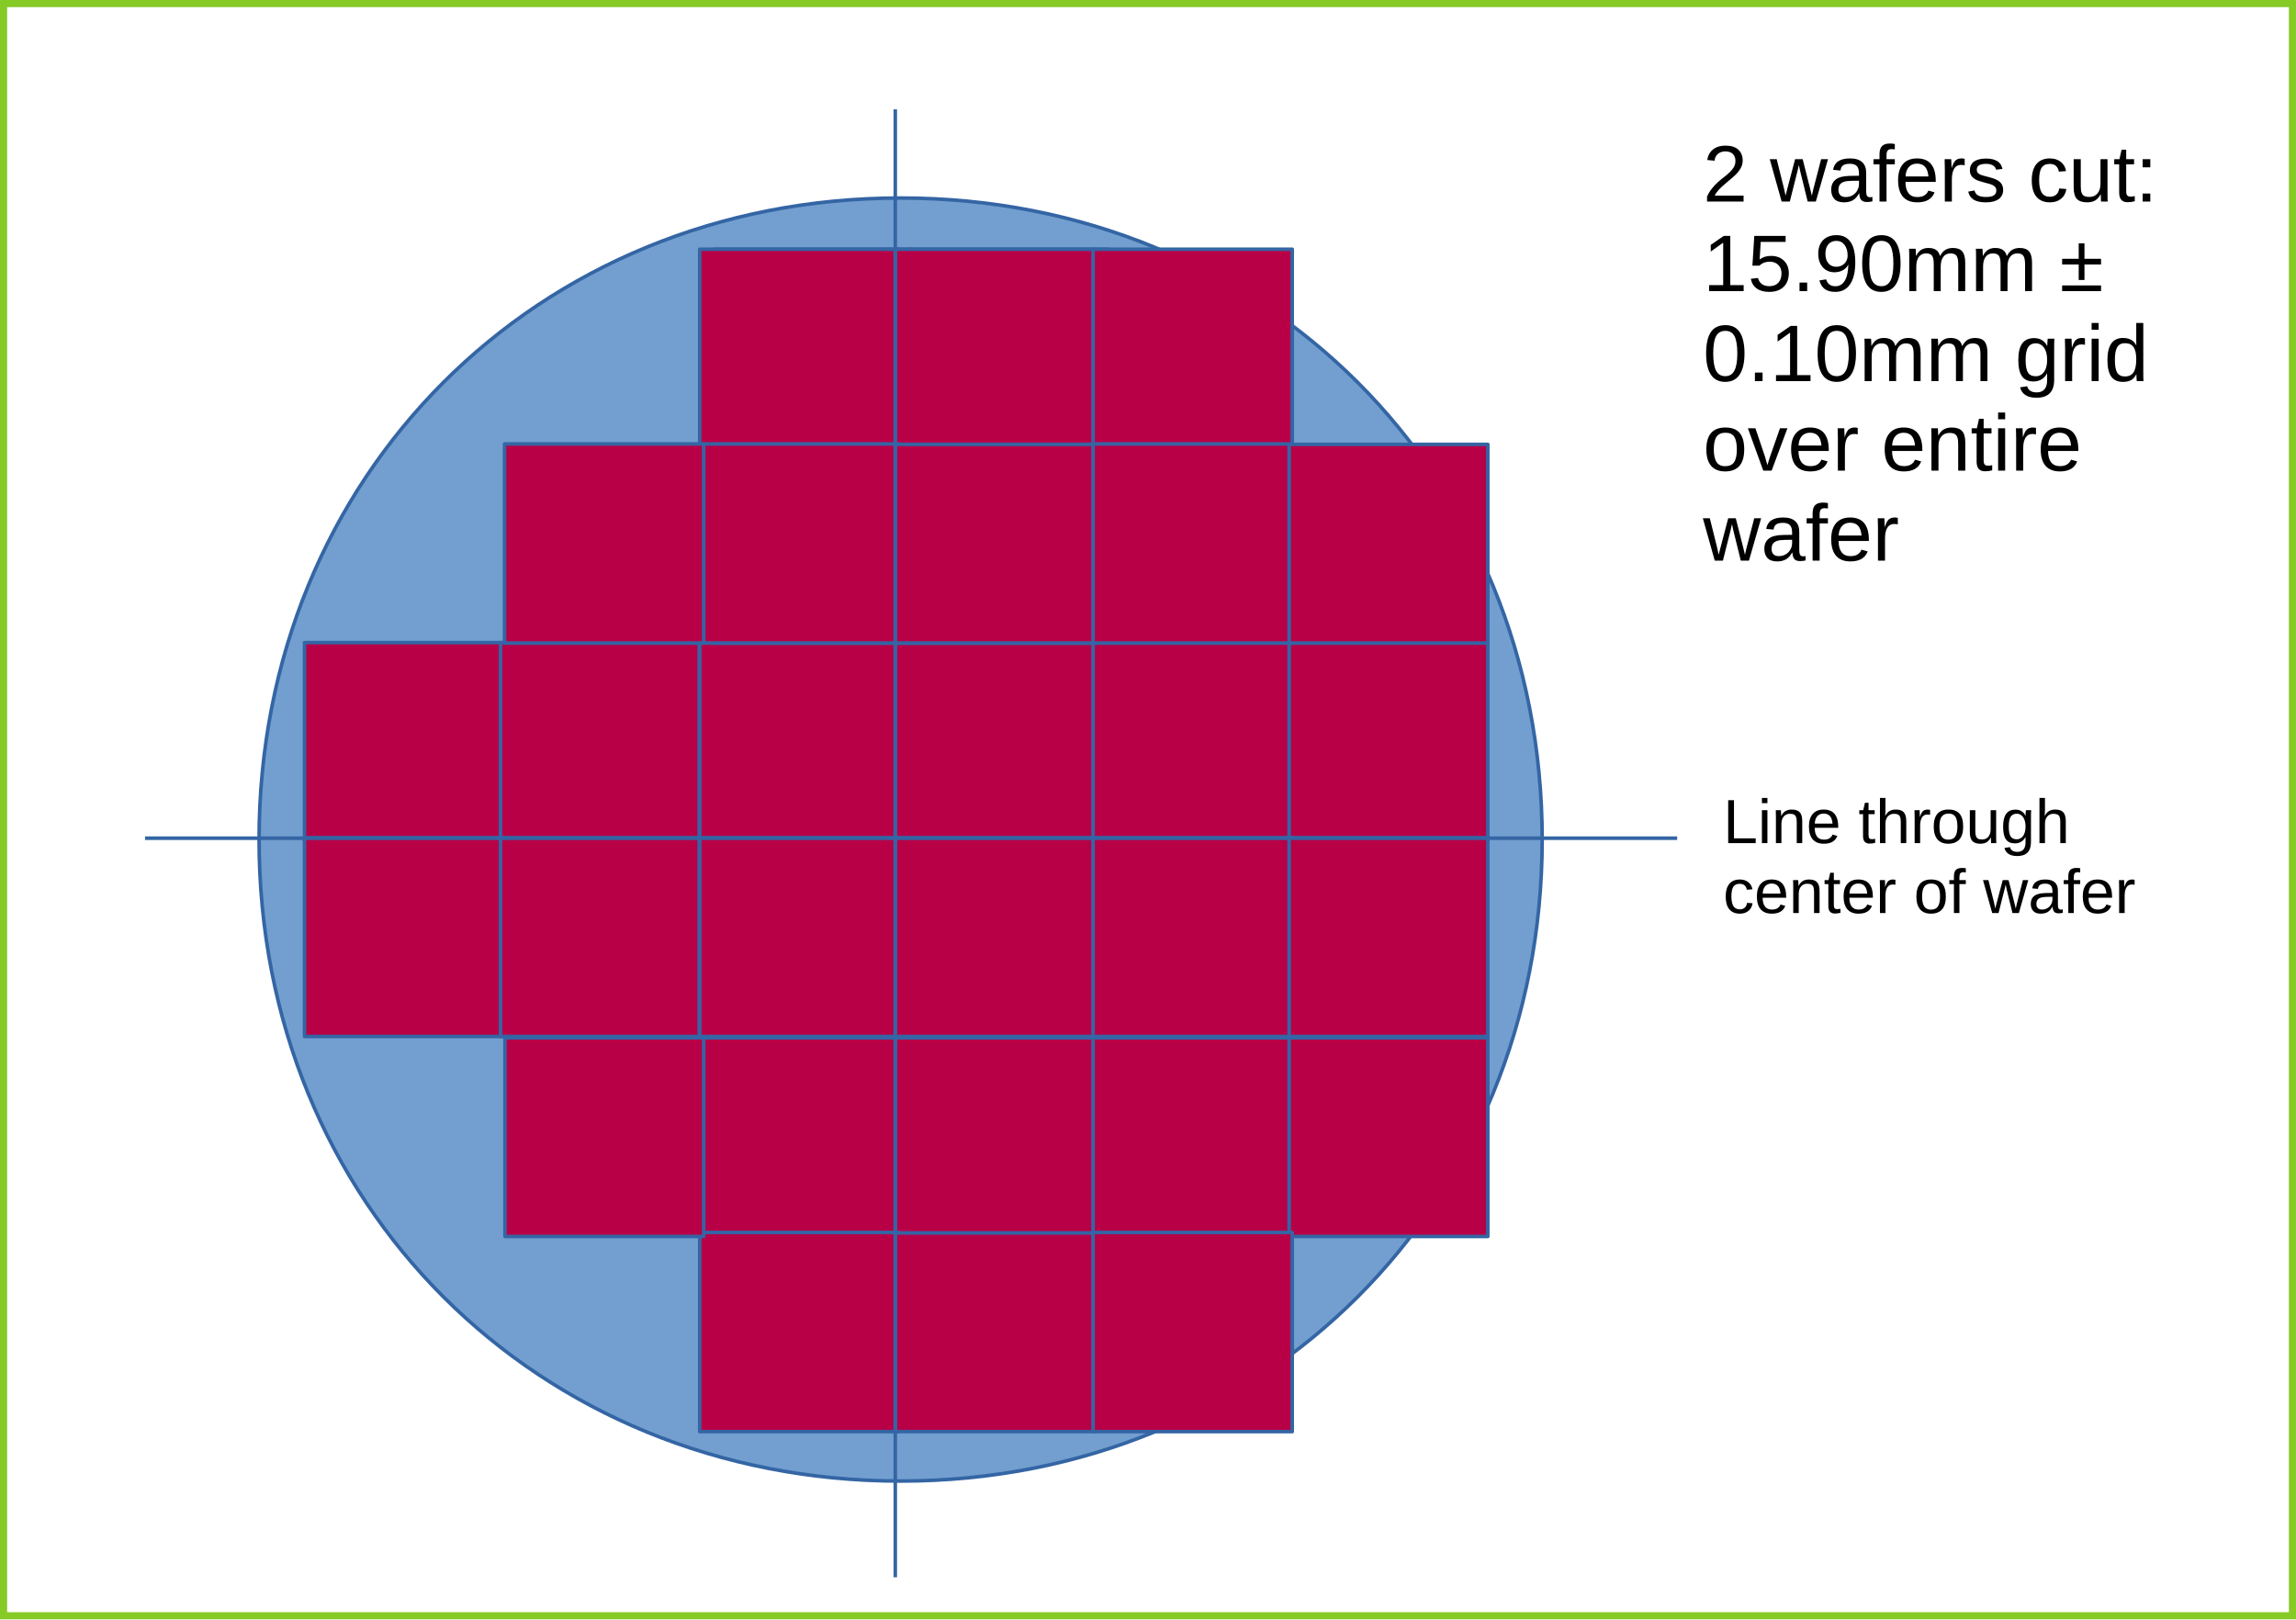
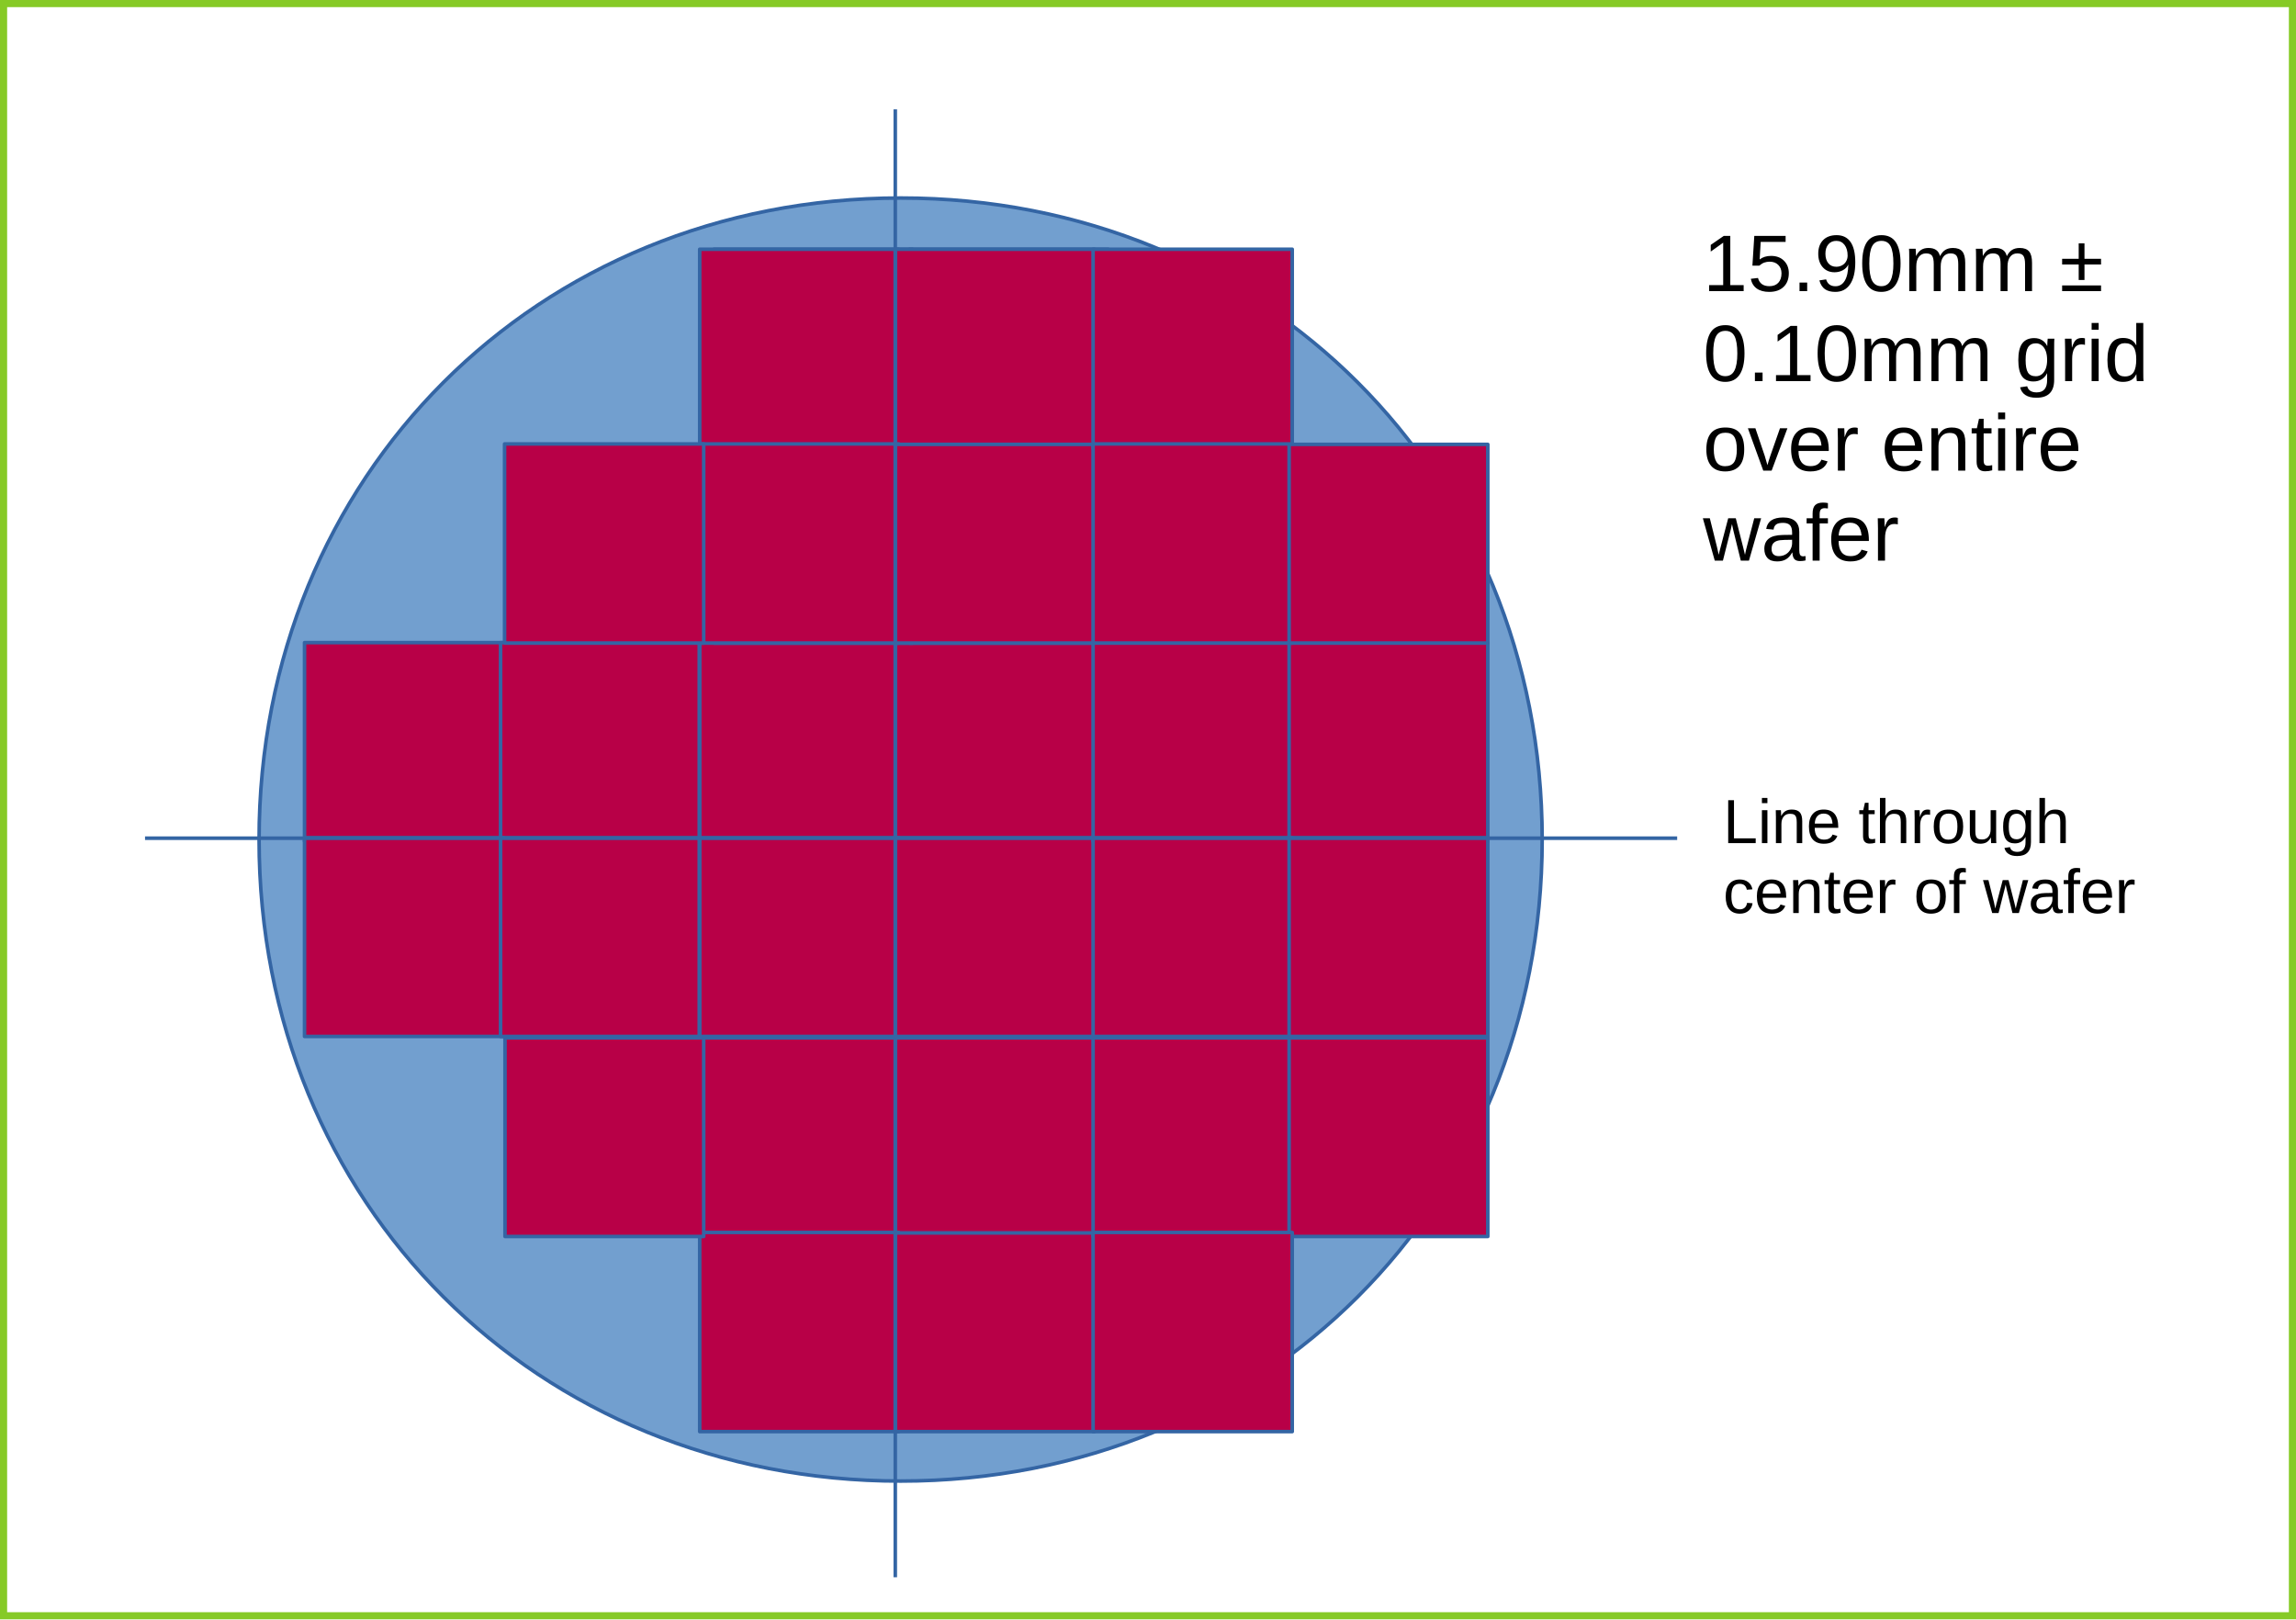
<svg xmlns="http://www.w3.org/2000/svg" viewBox="0 0 644.194 454.354" height="454.354" width="644.194" xml:space="preserve" version="1.1" id="svg2">
  <defs id="defs6">
    <clipPath id="clipPath16" clipPathUnits="userSpaceOnUse">
      <path style="clip-rule:evenodd" id="path18" d="M 0,0 612,0 612,792 0,792 0,0 Z" />
    </clipPath>
  </defs>
  <g transform="matrix(1.25,0,0,-1.25,-48.68474,951.6841)" id="g10">
    <g id="g12">
      <g clip-path="url(#clipPath16)" id="g14">
        <path id="path20" style="fill:#ffffff;fill-opacity:1;fill-rule:evenodd;stroke:none" d="M 0,792 612,792 612,0 0,0 0,792 Z" />
        <path id="path22" style="fill:#729fcf;fill-opacity:1;fill-rule:evenodd;stroke:none" d="m 241.1,716.9 c 81.6,0 144,-62.4 144,-144 0,-81.7 -62.4,-144 -144,-144 -81.7,0 -144,62.3 -144,144 0,81.6 62.3,144 144,144 z m -144,0 0,0 z m 288,-288.1 0,0 z" />
        <g id="g24">
          <path id="path26" style="fill:none;stroke:#3465a4;stroke-width:0.8;stroke-linecap:butt;stroke-linejoin:round;stroke-miterlimit:10;stroke-dasharray:none;stroke-opacity:1" d="m 241.1,716.9 c 81.6,0 144,-62.4 144,-144 0,-81.7 -62.4,-144 -144,-144 -81.7,0 -144,62.3 -144,144 0,81.6 62.3,144 144,144 z" />
        </g>
        <g id="g28">
          <path id="path30" style="fill:none;stroke:#3465a4;stroke-width:0.8;stroke-linecap:butt;stroke-linejoin:round;stroke-miterlimit:10;stroke-dasharray:none;stroke-opacity:1" d="m 97.1,716.9 0,0 z" />
        </g>
        <g id="g32">
          <path id="path34" style="fill:none;stroke:#3465a4;stroke-width:0.8;stroke-linecap:butt;stroke-linejoin:round;stroke-miterlimit:10;stroke-dasharray:none;stroke-opacity:1" d="m 385.1,428.8 0,0 z" />
-         </g>
-         <g id="g36">
-           <text id="text38" style="font-variant:normal;font-weight:normal;font-size:18px;font-family:'Liberation Sans';-inkscape-font-specification:LiberationSans;writing-mode:lr-tb;fill:#000000;fill-opacity:1;fill-rule:nonzero;stroke:none" transform="matrix(1,0,0,-1,421.2,716.1)">
-             <tspan id="tspan40" y="0" x="0 9.9 14.976 27.576 37.476 42.552 52.452 58.446 67.446 72.522 81.522 91.422 96.498">2 wafers cut:</tspan>
-           </text>
        </g>
        <g id="g42">
          <text id="text44" style="font-variant:normal;font-weight:normal;font-size:18px;font-family:'Liberation Sans';-inkscape-font-specification:LiberationSans;writing-mode:lr-tb;fill:#000000;fill-opacity:1;fill-rule:nonzero;stroke:none" transform="matrix(1,0,0,-1,421.2,696)">
            <tspan id="tspan46" y="0" x="0 9.9 19.908 24.894 34.902 44.802 59.796 74.88 79.866 89.658">15.90mm ± </tspan>
          </text>
        </g>
        <g id="g48">
          <text id="text50" style="font-variant:normal;font-weight:normal;font-size:18px;font-family:'Liberation Sans';-inkscape-font-specification:LiberationSans;writing-mode:lr-tb;fill:#000000;fill-opacity:1;fill-rule:nonzero;stroke:none" transform="matrix(1,0,0,-1,421.2,675.8)">
            <tspan id="tspan52" y="0" x="0 9.9 14.976 24.876 34.884 49.878 64.872 69.858 79.866 85.86 89.856 99.756">0.10mm grid </tspan>
          </text>
        </g>
        <g id="g54">
          <text id="text56" style="font-variant:normal;font-weight:normal;font-size:18px;font-family:'Liberation Sans';-inkscape-font-specification:LiberationSans;writing-mode:lr-tb;fill:#000000;fill-opacity:1;fill-rule:nonzero;stroke:none" transform="matrix(1,0,0,-1,421.2,655.7)">
            <tspan id="tspan58" y="0" x="0 9.9 18.9 28.908 34.902 39.888 49.896 59.796 64.872 68.868 74.862 84.762">over entire </tspan>
          </text>
        </g>
        <g id="g60">
          <text id="text62" style="font-variant:normal;font-weight:normal;font-size:18px;font-family:'Liberation Sans';-inkscape-font-specification:LiberationSans;writing-mode:lr-tb;fill:#000000;fill-opacity:1;fill-rule:nonzero;stroke:none" transform="matrix(1,0,0,-1,421.2,635.5)">
            <tspan id="tspan64" y="0" x="0 12.6 22.5 27.576 37.476">wafer</tspan>
          </text>
        </g>
        <path id="path66" style="fill:#b80047;fill-opacity:1;fill-rule:evenodd;stroke:none" d="m 218.4,572.5 -22.4,0 0,44.6 44.7,0 0,-44.6 -22.3,0 z" />
        <g id="g68">
          <path id="path70" style="fill:none;stroke:#3465a4;stroke-width:0.8;stroke-linecap:butt;stroke-linejoin:round;stroke-miterlimit:10;stroke-dasharray:none;stroke-opacity:1" d="m 218.4,572.5 -22.4,0 0,44.6 44.7,0 0,-44.6 -22.3,0 z" />
        </g>
        <path id="path72" style="fill:#b80047;fill-opacity:1;fill-rule:evenodd;stroke:none" d="m 262.3,572.4 -22.4,0 0,44.7 44.7,0 0,-44.7 -22.3,0 z" />
        <g id="g74">
          <path id="path76" style="fill:none;stroke:#3465a4;stroke-width:0.8;stroke-linecap:butt;stroke-linejoin:round;stroke-miterlimit:10;stroke-dasharray:none;stroke-opacity:1" d="m 262.3,572.4 -22.4,0 0,44.7 44.7,0 0,-44.7 -22.3,0 z" />
        </g>
        <path id="path78" style="fill:#b80047;fill-opacity:1;fill-rule:evenodd;stroke:none" d="m 218.4,528.7 -22.4,0 0,44.6 44.7,0 0,-44.6 -22.3,0 z" />
        <g id="g80">
          <path id="path82" style="fill:none;stroke:#3465a4;stroke-width:0.8;stroke-linecap:butt;stroke-linejoin:round;stroke-miterlimit:10;stroke-dasharray:none;stroke-opacity:1" d="m 218.4,528.7 -22.4,0 0,44.6 44.7,0 0,-44.6 -22.3,0 z" />
        </g>
        <path id="path84" style="fill:#b80047;fill-opacity:1;fill-rule:evenodd;stroke:none" d="m 262.3,528.7 -22.4,0 0,44.6 44.7,0 0,-44.6 -22.3,0 z" />
        <g id="g86">
          <path id="path88" style="fill:none;stroke:#3465a4;stroke-width:0.8;stroke-linecap:butt;stroke-linejoin:round;stroke-miterlimit:10;stroke-dasharray:none;stroke-opacity:1" d="m 262.3,528.7 -22.4,0 0,44.6 44.7,0 0,-44.6 -22.3,0 z" />
        </g>
        <path id="path90" style="fill:#b80047;fill-opacity:1;fill-rule:evenodd;stroke:none" d="m 221.5,660.8 -22.3,0 0,44.6 44.6,0 0,-44.6 -22.3,0 z" />
        <g id="g92">
          <path id="path94" style="fill:none;stroke:#3465a4;stroke-width:0.8;stroke-linecap:butt;stroke-linejoin:round;stroke-miterlimit:10;stroke-dasharray:none;stroke-opacity:1" d="m 221.5,660.8 -22.3,0 0,44.6 44.6,0 0,-44.6 -22.3,0 z" />
        </g>
        <path id="path96" style="fill:#b80047;fill-opacity:1;fill-rule:evenodd;stroke:none" d="m 265.4,660.8 -22.3,0 0,44.6 44.6,0 0,-44.6 -22.3,0 z" />
        <g id="g98">
          <path id="path100" style="fill:none;stroke:#3465a4;stroke-width:0.8;stroke-linecap:butt;stroke-linejoin:round;stroke-miterlimit:10;stroke-dasharray:none;stroke-opacity:1" d="m 265.4,660.8 -22.3,0 0,44.6 44.6,0 0,-44.6 -22.3,0 z" />
        </g>
        <path id="path102" style="fill:#b80047;fill-opacity:1;fill-rule:evenodd;stroke:none" d="m 221.5,617 -22.3,0 0,44.7 44.6,0 0,-44.7 -22.3,0 z" />
        <g id="g104">
          <path id="path106" style="fill:none;stroke:#3465a4;stroke-width:0.8;stroke-linecap:butt;stroke-linejoin:round;stroke-miterlimit:10;stroke-dasharray:none;stroke-opacity:1" d="m 221.5,617 -22.3,0 0,44.7 44.6,0 0,-44.7 -22.3,0 z" />
        </g>
        <path id="path108" style="fill:#b80047;fill-opacity:1;fill-rule:evenodd;stroke:none" d="m 265.4,617 -22.3,0 0,44.6 44.6,0 0,-44.6 -22.3,0 z" />
        <g id="g110">
          <path id="path112" style="fill:none;stroke:#3465a4;stroke-width:0.8;stroke-linecap:butt;stroke-linejoin:round;stroke-miterlimit:10;stroke-dasharray:none;stroke-opacity:1" d="m 265.4,617 -22.3,0 0,44.6 44.6,0 0,-44.6 -22.3,0 z" />
        </g>
        <path id="path114" style="fill:#b80047;fill-opacity:1;fill-rule:evenodd;stroke:none" d="m 218.4,660.8 -22.4,0 0,44.6 44.7,0 0,-44.6 -22.3,0 z" />
        <g id="g116">
          <path id="path118" style="fill:none;stroke:#3465a4;stroke-width:0.8;stroke-linecap:butt;stroke-linejoin:round;stroke-miterlimit:10;stroke-dasharray:none;stroke-opacity:1" d="m 218.4,660.8 -22.4,0 0,44.6 44.7,0 0,-44.6 -22.3,0 z" />
        </g>
        <path id="path120" style="fill:#b80047;fill-opacity:1;fill-rule:evenodd;stroke:none" d="m 262.3,660.8 -22.4,0 0,44.6 44.7,0 0,-44.6 -22.3,0 z" />
        <g id="g122">
          <path id="path124" style="fill:none;stroke:#3465a4;stroke-width:0.8;stroke-linecap:butt;stroke-linejoin:round;stroke-miterlimit:10;stroke-dasharray:none;stroke-opacity:1" d="m 262.3,660.8 -22.4,0 0,44.6 44.7,0 0,-44.6 -22.3,0 z" />
        </g>
        <path id="path126" style="fill:#b80047;fill-opacity:1;fill-rule:evenodd;stroke:none" d="m 218.4,617 -22.4,0 0,44.7 44.7,0 0,-44.7 -22.3,0 z" />
        <g id="g128">
          <path id="path130" style="fill:none;stroke:#3465a4;stroke-width:0.8;stroke-linecap:butt;stroke-linejoin:round;stroke-miterlimit:10;stroke-dasharray:none;stroke-opacity:1" d="m 218.4,617 -22.4,0 0,44.7 44.7,0 0,-44.7 -22.3,0 z" />
        </g>
        <path id="path132" style="fill:#b80047;fill-opacity:1;fill-rule:evenodd;stroke:none" d="m 262.3,617 -22.4,0 0,44.6 44.7,0 0,-44.6 -22.3,0 z" />
        <g id="g134">
          <path id="path136" style="fill:none;stroke:#3465a4;stroke-width:0.8;stroke-linecap:butt;stroke-linejoin:round;stroke-miterlimit:10;stroke-dasharray:none;stroke-opacity:1" d="m 262.3,617 -22.4,0 0,44.6 44.7,0 0,-44.6 -22.3,0 z" />
        </g>
        <path id="path138" style="fill:#b80047;fill-opacity:1;fill-rule:evenodd;stroke:none" d="m 218.4,483.8 -22.4,0 0,44.6 44.7,0 0,-44.6 -22.3,0 z" />
        <g id="g140">
          <path id="path142" style="fill:none;stroke:#3465a4;stroke-width:0.8;stroke-linecap:butt;stroke-linejoin:round;stroke-miterlimit:10;stroke-dasharray:none;stroke-opacity:1" d="m 218.4,483.8 -22.4,0 0,44.6 44.7,0 0,-44.6 -22.3,0 z" />
        </g>
        <path id="path144" style="fill:#b80047;fill-opacity:1;fill-rule:evenodd;stroke:none" d="m 262.3,483.8 -22.4,0 0,44.6 44.7,0 0,-44.6 -22.3,0 z" />
        <g id="g146">
          <path id="path148" style="fill:none;stroke:#3465a4;stroke-width:0.8;stroke-linecap:butt;stroke-linejoin:round;stroke-miterlimit:10;stroke-dasharray:none;stroke-opacity:1" d="m 262.3,483.8 -22.4,0 0,44.6 44.7,0 0,-44.6 -22.3,0 z" />
        </g>
        <path id="path150" style="fill:#b80047;fill-opacity:1;fill-rule:evenodd;stroke:none" d="m 218.4,440 -22.4,0 0,44.7 44.7,0 0,-44.7 -22.3,0 z" />
        <g id="g152">
          <path id="path154" style="fill:none;stroke:#3465a4;stroke-width:0.8;stroke-linecap:butt;stroke-linejoin:round;stroke-miterlimit:10;stroke-dasharray:none;stroke-opacity:1" d="m 218.4,440 -22.4,0 0,44.7 44.7,0 0,-44.7 -22.3,0 z" />
        </g>
        <path id="path156" style="fill:#b80047;fill-opacity:1;fill-rule:evenodd;stroke:none" d="m 262.3,440 -22.4,0 0,44.6 44.7,0 0,-44.6 -22.3,0 z" />
        <g id="g158">
          <path id="path160" style="fill:none;stroke:#3465a4;stroke-width:0.8;stroke-linecap:butt;stroke-linejoin:round;stroke-miterlimit:10;stroke-dasharray:none;stroke-opacity:1" d="m 262.3,440 -22.4,0 0,44.6 44.7,0 0,-44.6 -22.3,0 z" />
        </g>
        <path id="path162" style="fill:#b80047;fill-opacity:1;fill-rule:evenodd;stroke:none" d="m 306.7,572.5 -22.4,0 0,44.6 44.7,0 0,-44.6 -22.3,0 z" />
        <g id="g164">
          <path id="path166" style="fill:none;stroke:#3465a4;stroke-width:0.8;stroke-linecap:butt;stroke-linejoin:round;stroke-miterlimit:10;stroke-dasharray:none;stroke-opacity:1" d="m 306.7,572.5 -22.4,0 0,44.6 44.7,0 0,-44.6 -22.3,0 z" />
        </g>
        <path id="path168" style="fill:#b80047;fill-opacity:1;fill-rule:evenodd;stroke:none" d="m 350.6,572.4 -22.3,0 0,44.7 44.6,0 0,-44.7 -22.3,0 z" />
        <g id="g170">
          <path id="path172" style="fill:none;stroke:#3465a4;stroke-width:0.8;stroke-linecap:butt;stroke-linejoin:round;stroke-miterlimit:10;stroke-dasharray:none;stroke-opacity:1" d="m 350.6,572.4 -22.3,0 0,44.7 44.6,0 0,-44.7 -22.3,0 z" />
        </g>
        <path id="path174" style="fill:#b80047;fill-opacity:1;fill-rule:evenodd;stroke:none" d="m 306.7,528.7 -22.4,0 0,44.6 44.7,0 0,-44.6 -22.3,0 z" />
        <g id="g176">
          <path id="path178" style="fill:none;stroke:#3465a4;stroke-width:0.8;stroke-linecap:butt;stroke-linejoin:round;stroke-miterlimit:10;stroke-dasharray:none;stroke-opacity:1" d="m 306.7,528.7 -22.4,0 0,44.6 44.7,0 0,-44.6 -22.3,0 z" />
        </g>
        <path id="path180" style="fill:#b80047;fill-opacity:1;fill-rule:evenodd;stroke:none" d="m 350.6,528.7 -22.3,0 0,44.6 44.6,0 0,-44.6 -22.3,0 z" />
        <g id="g182">
          <path id="path184" style="fill:none;stroke:#3465a4;stroke-width:0.8;stroke-linecap:butt;stroke-linejoin:round;stroke-miterlimit:10;stroke-dasharray:none;stroke-opacity:1" d="m 350.6,528.7 -22.3,0 0,44.6 44.6,0 0,-44.6 -22.3,0 z" />
        </g>
        <path id="path186" style="fill:#b80047;fill-opacity:1;fill-rule:evenodd;stroke:none" d="m 306.7,660.8 -22.4,0 0,44.6 44.7,0 0,-44.6 -22.3,0 z" />
        <g id="g188">
          <path id="path190" style="fill:none;stroke:#3465a4;stroke-width:0.8;stroke-linecap:butt;stroke-linejoin:round;stroke-miterlimit:10;stroke-dasharray:none;stroke-opacity:1" d="m 306.7,660.8 -22.4,0 0,44.6 44.7,0 0,-44.6 -22.3,0 z" />
        </g>
        <path id="path192" style="fill:#b80047;fill-opacity:1;fill-rule:evenodd;stroke:none" d="m 306.7,617 -22.4,0 0,44.7 44.7,0 0,-44.7 -22.3,0 z" />
        <g id="g194">
          <path id="path196" style="fill:none;stroke:#3465a4;stroke-width:0.8;stroke-linecap:butt;stroke-linejoin:round;stroke-miterlimit:10;stroke-dasharray:none;stroke-opacity:1" d="m 306.7,617 -22.4,0 0,44.7 44.7,0 0,-44.7 -22.3,0 z" />
        </g>
        <path id="path198" style="fill:#b80047;fill-opacity:1;fill-rule:evenodd;stroke:none" d="m 350.6,617 -22.3,0 0,44.6 44.6,0 0,-44.6 -22.3,0 z" />
        <g id="g200">
          <path id="path202" style="fill:none;stroke:#3465a4;stroke-width:0.8;stroke-linecap:butt;stroke-linejoin:round;stroke-miterlimit:10;stroke-dasharray:none;stroke-opacity:1" d="m 350.6,617 -22.3,0 0,44.6 44.6,0 0,-44.6 -22.3,0 z" />
        </g>
        <path id="path204" style="fill:#b80047;fill-opacity:1;fill-rule:evenodd;stroke:none" d="m 306.7,483.8 -22.4,0 0,44.6 44.7,0 0,-44.6 -22.3,0 z" />
        <g id="g206">
          <path id="path208" style="fill:none;stroke:#3465a4;stroke-width:0.8;stroke-linecap:butt;stroke-linejoin:round;stroke-miterlimit:10;stroke-dasharray:none;stroke-opacity:1" d="m 306.7,483.8 -22.4,0 0,44.6 44.7,0 0,-44.6 -22.3,0 z" />
        </g>
        <path id="path210" style="fill:#b80047;fill-opacity:1;fill-rule:evenodd;stroke:none" d="m 350.6,483.8 -22.3,0 0,44.6 44.6,0 0,-44.6 -22.3,0 z" />
        <g id="g212">
          <path id="path214" style="fill:none;stroke:#3465a4;stroke-width:0.8;stroke-linecap:butt;stroke-linejoin:round;stroke-miterlimit:10;stroke-dasharray:none;stroke-opacity:1" d="m 350.6,483.8 -22.3,0 0,44.6 44.6,0 0,-44.6 -22.3,0 z" />
        </g>
        <path id="path216" style="fill:#b80047;fill-opacity:1;fill-rule:evenodd;stroke:none" d="m 306.7,440 -22.4,0 0,44.7 44.7,0 0,-44.7 -22.3,0 z" />
        <g id="g218">
          <path id="path220" style="fill:none;stroke:#3465a4;stroke-width:0.8;stroke-linecap:butt;stroke-linejoin:round;stroke-miterlimit:10;stroke-dasharray:none;stroke-opacity:1" d="m 306.7,440 -22.4,0 0,44.7 44.7,0 0,-44.7 -22.3,0 z" />
        </g>
        <path id="path222" style="fill:#b80047;fill-opacity:1;fill-rule:evenodd;stroke:none" d="m 129.7,572.5 -22.4,0 0,44.6 44.7,0 0,-44.6 -22.3,0 z" />
        <g id="g224">
          <path id="path226" style="fill:none;stroke:#3465a4;stroke-width:0.8;stroke-linecap:butt;stroke-linejoin:round;stroke-miterlimit:10;stroke-dasharray:none;stroke-opacity:1" d="m 129.7,572.5 -22.4,0 0,44.6 44.7,0 0,-44.6 -22.3,0 z" />
        </g>
        <path id="path228" style="fill:#b80047;fill-opacity:1;fill-rule:evenodd;stroke:none" d="m 173.6,572.4 -22.3,0 0,44.7 44.6,0 0,-44.7 -22.3,0 z" />
        <g id="g230">
          <path id="path232" style="fill:none;stroke:#3465a4;stroke-width:0.8;stroke-linecap:butt;stroke-linejoin:round;stroke-miterlimit:10;stroke-dasharray:none;stroke-opacity:1" d="m 173.6,572.4 -22.3,0 0,44.7 44.6,0 0,-44.7 -22.3,0 z" />
        </g>
        <path id="path234" style="fill:#b80047;fill-opacity:1;fill-rule:evenodd;stroke:none" d="m 129.7,528.7 -22.4,0 0,44.6 44.7,0 0,-44.6 -22.3,0 z" />
        <g id="g236">
          <path id="path238" style="fill:none;stroke:#3465a4;stroke-width:0.8;stroke-linecap:butt;stroke-linejoin:round;stroke-miterlimit:10;stroke-dasharray:none;stroke-opacity:1" d="m 129.7,528.7 -22.4,0 0,44.6 44.7,0 0,-44.6 -22.3,0 z" />
        </g>
        <path id="path240" style="fill:#b80047;fill-opacity:1;fill-rule:evenodd;stroke:none" d="m 173.6,528.7 -22.3,0 0,44.6 44.6,0 0,-44.6 -22.3,0 z" />
        <g id="g242">
          <path id="path244" style="fill:none;stroke:#3465a4;stroke-width:0.8;stroke-linecap:butt;stroke-linejoin:round;stroke-miterlimit:10;stroke-dasharray:none;stroke-opacity:1" d="m 173.6,528.7 -22.3,0 0,44.6 44.6,0 0,-44.6 -22.3,0 z" />
        </g>
        <path id="path246" style="fill:#b80047;fill-opacity:1;fill-rule:evenodd;stroke:none" d="m 174.6,617 -22.4,0 0,44.7 44.7,0 0,-44.7 -22.3,0 z" />
        <g id="g248">
          <path id="path250" style="fill:none;stroke:#3465a4;stroke-width:0.8;stroke-linecap:butt;stroke-linejoin:round;stroke-miterlimit:10;stroke-dasharray:none;stroke-opacity:1" d="m 174.6,617 -22.4,0 0,44.7 44.7,0 0,-44.7 -22.3,0 z" />
        </g>
        <path id="path252" style="fill:#b80047;fill-opacity:1;fill-rule:evenodd;stroke:none" d="m 174.6,483.8 -22.3,0 0,44.6 44.6,0 0,-44.6 -22.3,0 z" />
        <g id="g254">
          <path id="path256" style="fill:none;stroke:#3465a4;stroke-width:0.8;stroke-linecap:butt;stroke-linejoin:round;stroke-miterlimit:10;stroke-dasharray:none;stroke-opacity:1" d="m 174.6,483.8 -22.3,0 0,44.6 44.6,0 0,-44.6 -22.3,0 z" />
        </g>
        <g id="g258">
          <path id="path260" style="fill:none;stroke:#3465a4;stroke-width:0.8;stroke-linecap:butt;stroke-linejoin:round;stroke-miterlimit:10;stroke-dasharray:none;stroke-opacity:1" d="m 239.9,736.8 0,-329.5" />
        </g>
        <g id="g262">
          <path id="path264" style="fill:none;stroke:#3465a4;stroke-width:0.8;stroke-linecap:butt;stroke-linejoin:round;stroke-miterlimit:10;stroke-dasharray:none;stroke-opacity:1" d="m 71.5,573.2 343.9,0" />
        </g>
        <g id="g266">
          <text id="text268" style="font-variant:normal;font-weight:normal;font-size:14px;font-family:'Liberation Sans';-inkscape-font-specification:LiberationSans;writing-mode:lr-tb;fill:#000000;fill-opacity:1;fill-rule:nonzero;stroke:none" transform="matrix(1,0,0,-1,425.7,572.1)">
            <tspan id="tspan270" y="0" x="0 7.784 10.878 18.662 26.446 30.436 34.328 42.112 46.802 54.586 62.37 70.154 77.938">Line through </tspan>
          </text>
        </g>
        <g id="g272">
          <text id="text274" style="font-variant:normal;font-weight:normal;font-size:14px;font-family:'Liberation Sans';-inkscape-font-specification:LiberationSans;writing-mode:lr-tb;fill:#000000;fill-opacity:1;fill-rule:nonzero;stroke:none" transform="matrix(1,0,0,-1,425.7,556.4)">
            <tspan id="tspan276" y="0" x="0 7.084 14.868 22.652 26.544 34.328 39.018 43.008 50.792 54.684 58.674 68.572 76.356 80.346 88.13">center of wafer</tspan>
          </text>
        </g>
      </g>
    </g>
    <rect transform="scale(1,-1)" y="-760.547" x="39.748" height="361.883" width="513.755" id="rect3872" style="opacity:1;fill:none;fill-opacity:1;stroke:#86ca26;stroke-width:1.6;stroke-miterlimit:4;stroke-dasharray:none;stroke-opacity:1" />
  </g>
</svg>
